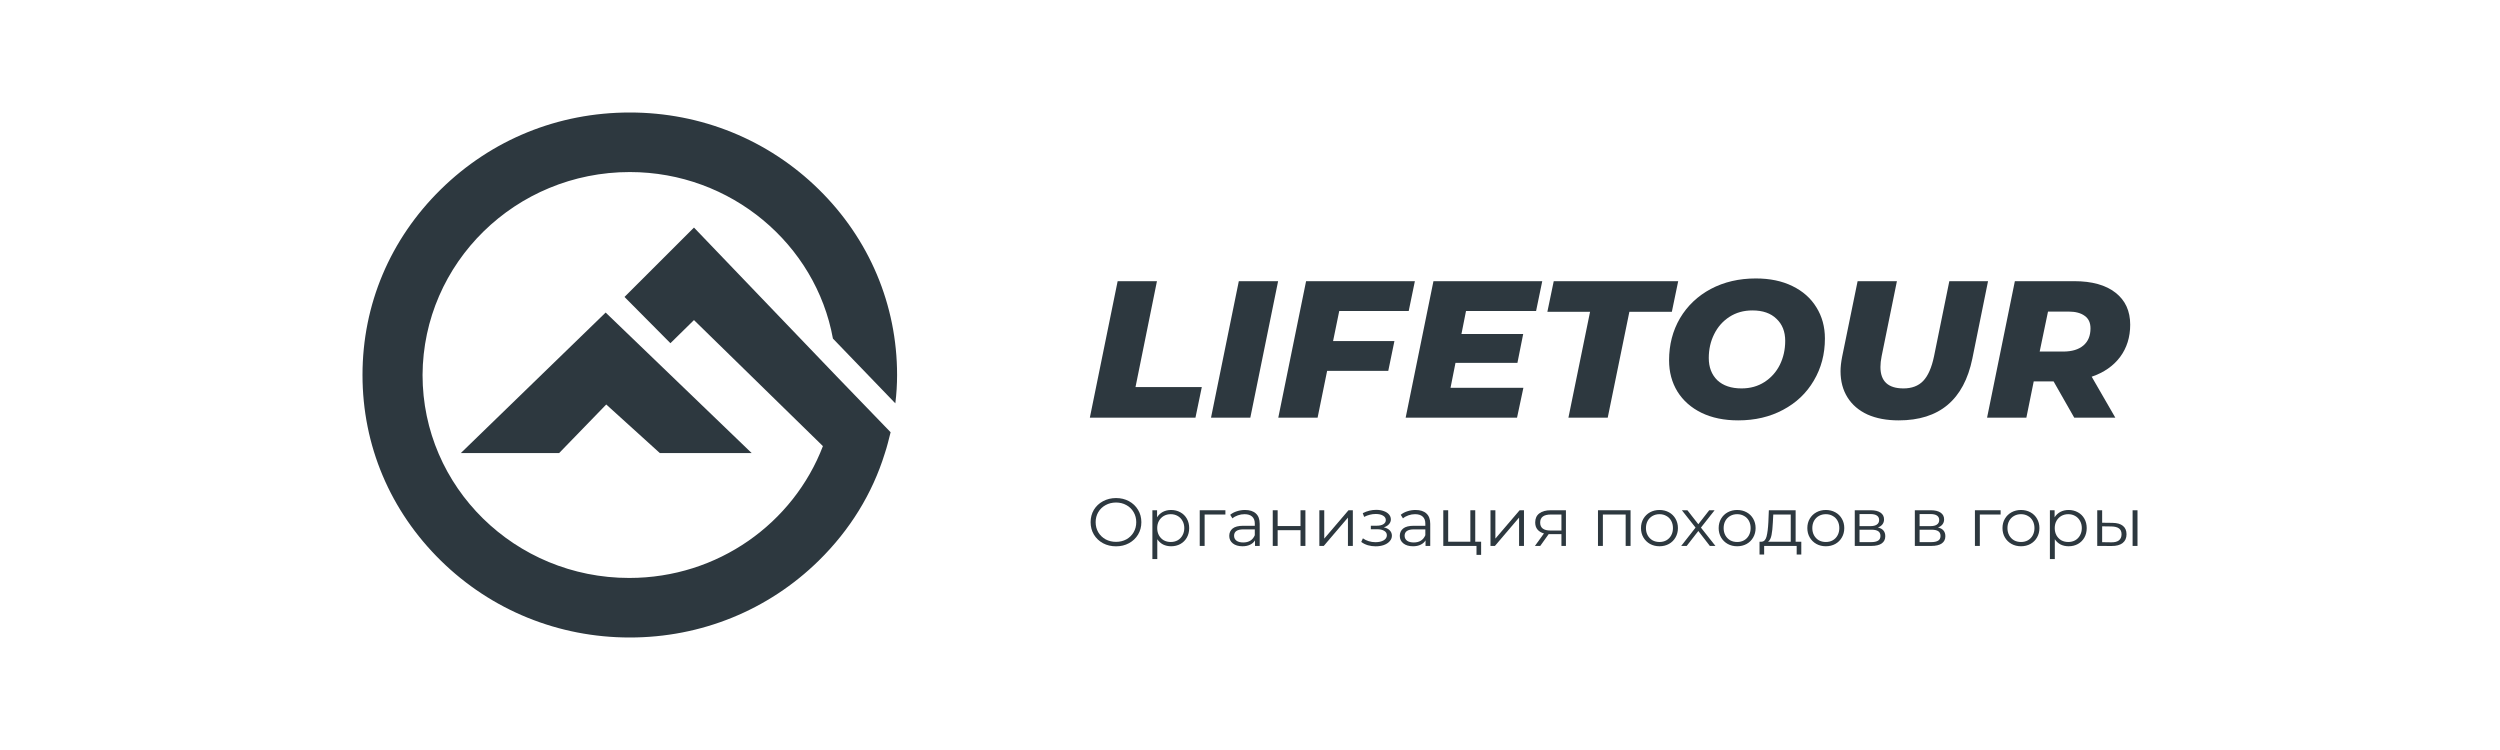
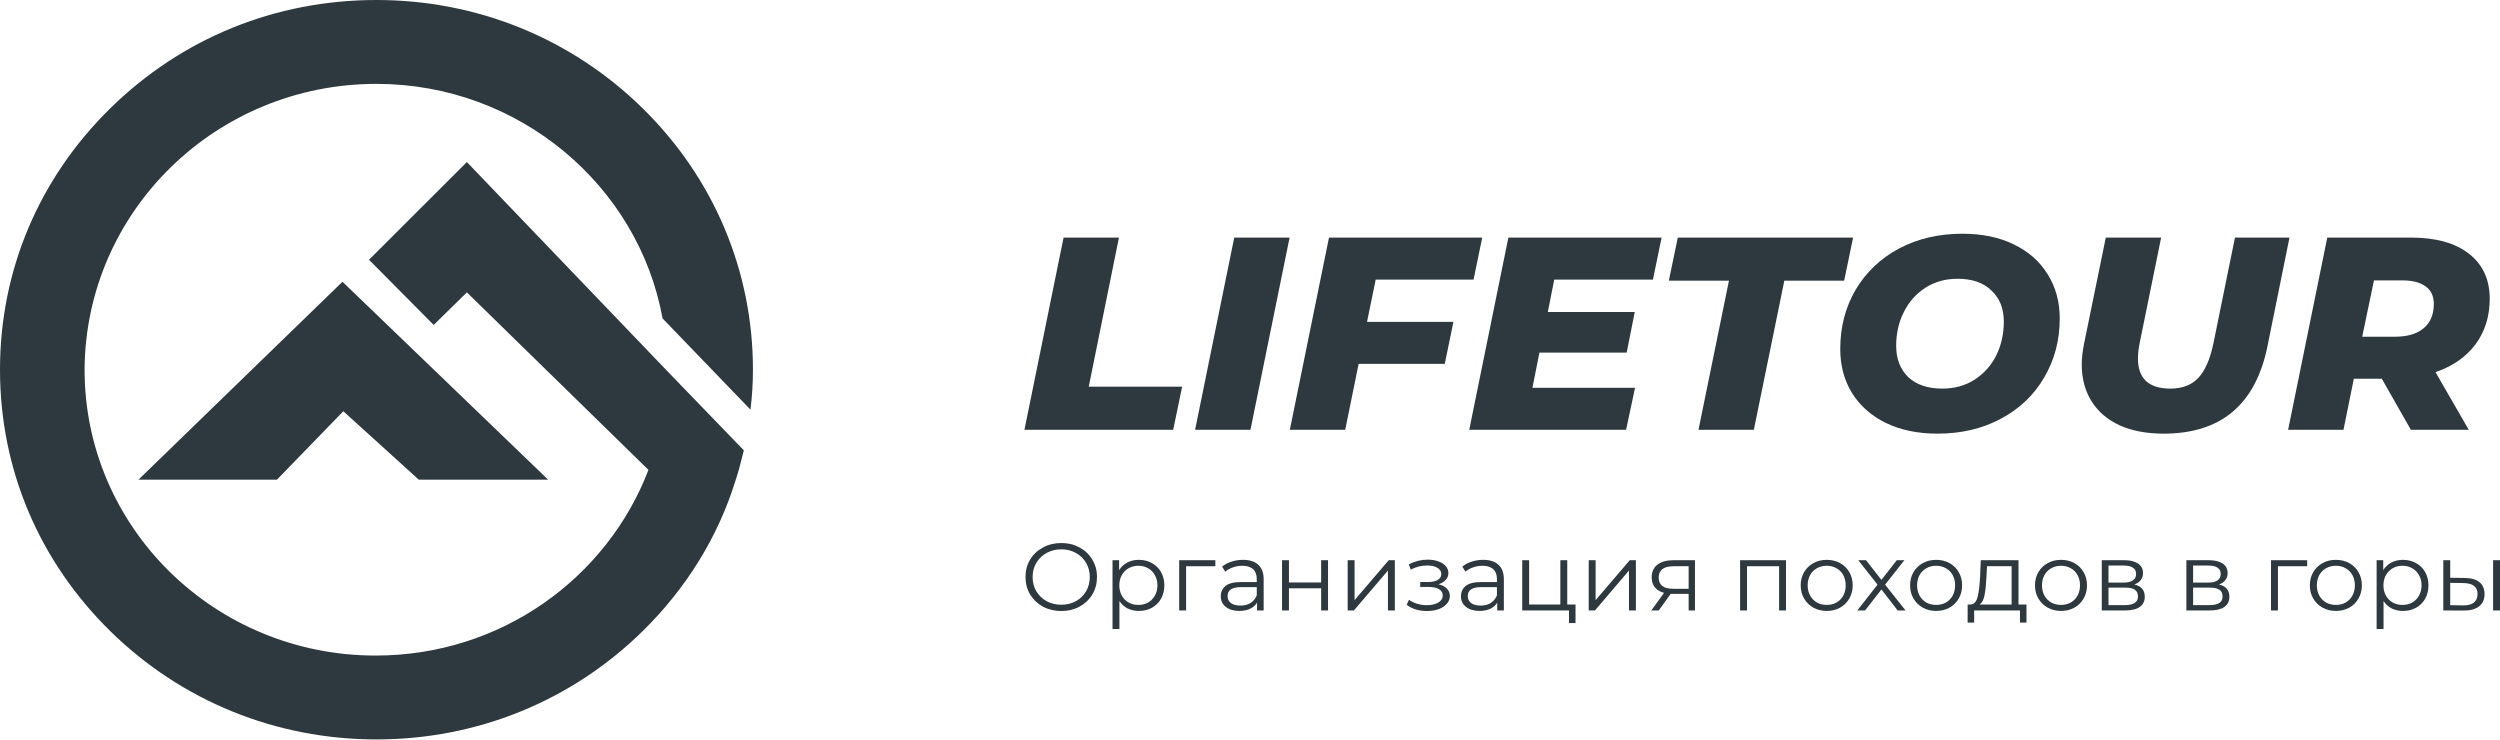
- <svg xmlns="http://www.w3.org/2000/svg" width="200" height="60" viewBox="0 0 200 60" fill="none">
-   <g id="logotype">
-     <g id="logotype_2">
-       <path d="M44.731 36.245L48.499 32.359L52.786 36.245H60.133L48.452 25.004L36.866 36.245H44.731Z" fill="#2D383F" />
-       <path d="M55.518 18.205L49.96 23.756L53.634 27.456L55.518 25.606L65.833 35.689C63.478 41.841 57.449 46.236 50.337 46.236C41.199 46.236 33.804 38.974 33.804 30C33.851 21.026 41.246 13.764 50.384 13.764C58.485 13.764 65.268 19.546 66.634 27.086L71.626 32.267C71.72 31.526 71.767 30.74 71.767 30C71.767 24.403 69.554 19.13 65.503 15.152C61.453 11.174 56.083 9 50.384 9C44.638 9 39.315 11.174 35.264 15.152C31.214 19.13 29 24.357 29 30C29 35.643 31.214 40.87 35.264 44.848C39.315 48.826 44.685 51 50.384 51C56.083 51 61.453 48.826 65.503 44.848C67.999 42.397 69.789 39.482 70.778 36.291C70.967 35.736 71.108 35.134 71.249 34.579L66.916 30.093L55.518 18.205Z" fill="#2D383F" />
-       <path d="M89.412 22.494H92.556L90.841 30.963H96.145L95.637 33.412H87.188L89.412 22.494Z" fill="#2D383F" />
-       <path d="M99.105 22.494H102.249L100.026 33.412H96.882L99.105 22.494Z" fill="#2D383F" />
-       <path d="M107.139 24.881L106.647 27.283H111.554L111.062 29.669H106.17L105.408 33.412H102.263L104.487 22.494H113.19L112.697 24.881H107.139Z" fill="#2D383F" />
-       <path d="M117.281 24.881L116.916 26.721H121.855L121.394 29.029H116.439L116.042 31.026H121.871L121.363 33.412H112.453L114.676 22.494H123.38L122.887 24.881H117.281Z" fill="#2D383F" />
-       <path d="M127.205 24.943H123.79L124.299 22.494H134.256L133.748 24.943H130.35L128.618 33.412H125.474L127.205 24.943Z" fill="#2D383F" />
-       <path d="M139.053 33.63C137.93 33.63 136.951 33.428 136.115 33.022C135.289 32.617 134.648 32.05 134.193 31.322C133.748 30.594 133.526 29.762 133.526 28.827C133.526 27.579 133.817 26.456 134.399 25.458C134.992 24.46 135.813 23.68 136.861 23.118C137.92 22.557 139.122 22.276 140.466 22.276C141.588 22.276 142.563 22.479 143.388 22.884C144.225 23.29 144.865 23.857 145.31 24.584C145.765 25.312 145.993 26.144 145.993 27.08C145.993 28.328 145.697 29.451 145.104 30.449C144.521 31.447 143.701 32.227 142.642 32.788C141.594 33.35 140.397 33.63 139.053 33.63ZM139.323 31.073C140.021 31.073 140.636 30.901 141.165 30.558C141.694 30.215 142.102 29.757 142.388 29.185C142.674 28.603 142.817 27.964 142.817 27.267C142.817 26.529 142.584 25.941 142.118 25.505C141.663 25.058 141.022 24.834 140.196 24.834C139.497 24.834 138.883 25.006 138.354 25.349C137.825 25.692 137.417 26.154 137.131 26.737C136.845 27.309 136.702 27.943 136.702 28.64C136.702 29.378 136.93 29.971 137.385 30.418C137.851 30.854 138.497 31.073 139.323 31.073Z" fill="#2D383F" />
-       <path d="M151.896 33.63C150.933 33.63 150.102 33.474 149.403 33.163C148.704 32.84 148.169 32.383 147.799 31.79C147.428 31.197 147.243 30.501 147.243 29.7C147.243 29.367 147.285 28.983 147.37 28.546L148.609 22.494H151.753L150.53 28.499C150.467 28.811 150.435 29.097 150.435 29.357C150.435 30.501 151.049 31.073 152.277 31.073C152.944 31.073 153.469 30.875 153.85 30.48C154.241 30.074 154.533 29.414 154.723 28.499L155.946 22.494H159.043L157.788 28.686C157.111 31.982 155.147 33.63 151.896 33.63Z" fill="#2D383F" />
-       <path d="M170.416 25.973C170.416 26.971 170.146 27.834 169.606 28.562C169.066 29.279 168.309 29.804 167.335 30.137L169.225 33.412H165.938L164.286 30.511H162.698L162.11 33.412H158.966L161.189 22.494H165.938C167.357 22.494 168.458 22.801 169.241 23.415C170.025 24.028 170.416 24.881 170.416 25.973ZM167.24 26.269C167.24 25.822 167.087 25.489 166.779 25.271C166.472 25.042 166.044 24.927 165.493 24.927H163.841L163.174 28.125H165.048C165.747 28.125 166.287 27.964 166.668 27.641C167.049 27.319 167.24 26.861 167.24 26.269Z" fill="#2D383F" />
-       <path d="M89.282 43.706C88.899 43.706 88.551 43.623 88.238 43.457C87.928 43.287 87.685 43.055 87.508 42.762C87.335 42.469 87.249 42.14 87.249 41.775C87.249 41.41 87.335 41.081 87.508 40.788C87.685 40.495 87.928 40.265 88.238 40.099C88.551 39.929 88.899 39.844 89.282 39.844C89.665 39.844 90.009 39.927 90.315 40.093C90.624 40.26 90.867 40.491 91.044 40.788C91.221 41.081 91.309 41.41 91.309 41.775C91.309 42.14 91.221 42.471 91.044 42.768C90.867 43.061 90.624 43.29 90.315 43.457C90.009 43.623 89.665 43.706 89.282 43.706ZM89.282 43.348C89.587 43.348 89.864 43.281 90.11 43.148C90.357 43.01 90.55 42.822 90.69 42.583C90.83 42.341 90.9 42.072 90.9 41.775C90.9 41.478 90.83 41.211 90.69 40.972C90.55 40.73 90.357 40.542 90.11 40.408C89.864 40.27 89.587 40.202 89.282 40.202C88.976 40.202 88.698 40.27 88.448 40.408C88.201 40.542 88.006 40.73 87.862 40.972C87.722 41.211 87.652 41.478 87.652 41.775C87.652 42.072 87.722 42.341 87.862 42.583C88.006 42.822 88.201 43.01 88.448 43.148C88.698 43.281 88.976 43.348 89.282 43.348Z" fill="#2D383F" />
-       <path d="M93.688 40.798C93.96 40.798 94.207 40.86 94.428 40.983C94.649 41.102 94.822 41.272 94.947 41.493C95.072 41.714 95.135 41.965 95.135 42.247C95.135 42.533 95.072 42.786 94.947 43.007C94.822 43.227 94.649 43.399 94.428 43.522C94.21 43.641 93.964 43.701 93.688 43.701C93.452 43.701 93.238 43.654 93.047 43.56C92.859 43.462 92.704 43.321 92.583 43.137V44.726H92.191V40.82H92.566V41.384C92.684 41.196 92.839 41.052 93.03 40.95C93.225 40.849 93.445 40.798 93.688 40.798ZM93.66 43.359C93.862 43.359 94.047 43.314 94.212 43.224C94.378 43.129 94.507 42.997 94.599 42.827C94.695 42.657 94.743 42.464 94.743 42.247C94.743 42.03 94.695 41.838 94.599 41.672C94.507 41.502 94.378 41.37 94.212 41.276C94.047 41.182 93.862 41.135 93.66 41.135C93.454 41.135 93.268 41.182 93.102 41.276C92.94 41.37 92.811 41.502 92.715 41.672C92.623 41.838 92.577 42.03 92.577 42.247C92.577 42.464 92.623 42.657 92.715 42.827C92.811 42.997 92.94 43.129 93.102 43.224C93.268 43.314 93.454 43.359 93.66 43.359Z" fill="#2D383F" />
-       <path d="M98.032 41.162H96.37V43.674H95.978V40.82H98.032V41.162Z" fill="#2D383F" />
-       <path d="M99.599 40.798C99.978 40.798 100.269 40.892 100.472 41.081C100.675 41.265 100.776 41.54 100.776 41.905V43.674H100.4V43.229C100.312 43.377 100.181 43.493 100.008 43.576C99.839 43.659 99.636 43.701 99.4 43.701C99.076 43.701 98.819 43.625 98.627 43.473C98.436 43.321 98.34 43.12 98.34 42.871C98.34 42.629 98.428 42.433 98.605 42.285C98.785 42.137 99.071 42.062 99.461 42.062H100.384V41.889C100.384 41.643 100.314 41.457 100.174 41.33C100.034 41.2 99.829 41.135 99.561 41.135C99.376 41.135 99.2 41.166 99.03 41.227C98.861 41.285 98.715 41.366 98.594 41.471L98.417 41.184C98.564 41.061 98.741 40.967 98.947 40.902C99.154 40.833 99.371 40.798 99.599 40.798ZM99.461 43.397C99.682 43.397 99.872 43.348 100.03 43.251C100.188 43.149 100.306 43.005 100.384 42.817V42.35H99.472C98.975 42.35 98.726 42.52 98.726 42.86C98.726 43.026 98.791 43.158 98.92 43.256C99.049 43.35 99.229 43.397 99.461 43.397Z" fill="#2D383F" />
-       <path d="M101.82 40.82H102.212V42.084H104.041V40.82H104.433V43.674H104.041V42.415H102.212V43.674H101.82V40.82Z" fill="#2D383F" />
-       <path d="M105.548 40.82H105.94V43.088L107.879 40.82H108.227V43.674H107.835V41.406L105.901 43.674H105.548V40.82Z" fill="#2D383F" />
-       <path d="M110.706 42.187C110.912 42.234 111.07 42.316 111.181 42.431C111.295 42.547 111.352 42.688 111.352 42.855C111.352 43.021 111.293 43.169 111.175 43.299C111.061 43.43 110.904 43.531 110.706 43.603C110.507 43.672 110.288 43.706 110.048 43.706C109.838 43.706 109.632 43.677 109.43 43.62C109.227 43.558 109.05 43.469 108.899 43.354L109.032 43.066C109.164 43.164 109.319 43.24 109.496 43.294C109.673 43.348 109.851 43.375 110.032 43.375C110.3 43.375 110.52 43.327 110.689 43.229C110.862 43.128 110.949 42.992 110.949 42.822C110.949 42.67 110.879 42.553 110.739 42.469C110.599 42.383 110.407 42.339 110.164 42.339H109.667V42.057H110.142C110.359 42.057 110.534 42.017 110.667 41.938C110.799 41.855 110.866 41.744 110.866 41.607C110.866 41.455 110.79 41.336 110.639 41.249C110.492 41.162 110.299 41.119 110.059 41.119C109.746 41.119 109.437 41.196 109.131 41.352L109.021 41.053C109.367 40.876 109.726 40.788 110.098 40.788C110.319 40.788 110.518 40.82 110.695 40.885C110.875 40.947 111.015 41.035 111.114 41.151C111.217 41.267 111.269 41.401 111.269 41.553C111.269 41.697 111.217 41.826 111.114 41.938C111.015 42.05 110.879 42.133 110.706 42.187Z" fill="#2D383F" />
-       <path d="M113.242 40.798C113.621 40.798 113.912 40.892 114.115 41.081C114.317 41.265 114.419 41.54 114.419 41.905V43.674H114.043V43.229C113.955 43.377 113.824 43.493 113.651 43.576C113.481 43.659 113.279 43.701 113.043 43.701C112.719 43.701 112.461 43.625 112.27 43.473C112.078 43.321 111.983 43.12 111.983 42.871C111.983 42.629 112.071 42.433 112.248 42.285C112.428 42.137 112.714 42.062 113.104 42.062H114.027V41.889C114.027 41.643 113.957 41.457 113.817 41.33C113.677 41.2 113.472 41.135 113.203 41.135C113.019 41.135 112.843 41.166 112.673 41.227C112.504 41.285 112.358 41.366 112.237 41.471L112.06 41.184C112.207 41.061 112.384 40.967 112.59 40.902C112.796 40.833 113.014 40.798 113.242 40.798ZM113.104 43.397C113.325 43.397 113.515 43.348 113.673 43.251C113.831 43.149 113.949 43.005 114.027 42.817V42.35H113.115C112.618 42.35 112.369 42.52 112.369 42.86C112.369 43.026 112.434 43.158 112.563 43.256C112.692 43.35 112.872 43.397 113.104 43.397Z" fill="#2D383F" />
-       <path d="M118.49 43.337V44.39H118.12V43.674H115.463V40.82H115.855V43.337H117.628V40.82H118.02V43.337H118.49Z" fill="#2D383F" />
-       <path d="M119.239 40.82H119.631V43.088L121.57 40.82H121.918V43.674H121.526V41.406L119.593 43.674H119.239V40.82Z" fill="#2D383F" />
-       <path d="M125.274 40.82V43.674H124.915V42.73H123.893L123.219 43.674H122.794L123.517 42.675C123.293 42.614 123.12 42.509 122.998 42.361C122.876 42.213 122.816 42.025 122.816 41.797C122.816 41.478 122.926 41.236 123.147 41.07C123.368 40.903 123.67 40.82 124.053 40.82H125.274ZM123.213 41.808C123.213 42.231 123.488 42.442 124.037 42.442H124.915V41.162H124.064C123.497 41.162 123.213 41.377 123.213 41.808Z" fill="#2D383F" />
-       <path d="M130.445 40.82V43.674H130.053V41.162H128.23V43.674H127.838V40.82H130.445Z" fill="#2D383F" />
-       <path d="M132.759 43.701C132.479 43.701 132.227 43.639 132.002 43.516C131.778 43.39 131.601 43.216 131.472 42.996C131.343 42.775 131.279 42.525 131.279 42.247C131.279 41.968 131.343 41.719 131.472 41.498C131.601 41.278 131.778 41.106 132.002 40.983C132.227 40.86 132.479 40.798 132.759 40.798C133.039 40.798 133.291 40.86 133.516 40.983C133.74 41.106 133.915 41.278 134.041 41.498C134.169 41.719 134.234 41.968 134.234 42.247C134.234 42.525 134.169 42.775 134.041 42.996C133.915 43.216 133.74 43.39 133.516 43.516C133.291 43.639 133.039 43.701 132.759 43.701ZM132.759 43.359C132.965 43.359 133.149 43.314 133.311 43.224C133.477 43.129 133.606 42.997 133.698 42.827C133.79 42.657 133.836 42.464 133.836 42.247C133.836 42.03 133.79 41.837 133.698 41.666C133.606 41.496 133.477 41.366 133.311 41.276C133.149 41.182 132.965 41.135 132.759 41.135C132.553 41.135 132.367 41.182 132.201 41.276C132.039 41.366 131.91 41.496 131.814 41.666C131.722 41.837 131.676 42.03 131.676 42.247C131.676 42.464 131.722 42.657 131.814 42.827C131.91 42.997 132.039 43.129 132.201 43.224C132.367 43.314 132.553 43.359 132.759 43.359Z" fill="#2D383F" />
-       <path d="M136.787 43.674L135.865 42.48L134.936 43.674H134.495L135.644 42.209L134.55 40.82H134.992L135.865 41.938L136.737 40.82H137.168L136.074 42.209L137.234 43.674H136.787Z" fill="#2D383F" />
-       <path d="M138.974 43.701C138.694 43.701 138.441 43.639 138.217 43.516C137.992 43.39 137.815 43.216 137.686 42.996C137.558 42.775 137.493 42.525 137.493 42.247C137.493 41.968 137.558 41.719 137.686 41.498C137.815 41.278 137.992 41.106 138.217 40.983C138.441 40.86 138.694 40.798 138.974 40.798C139.253 40.798 139.506 40.86 139.73 40.983C139.955 41.106 140.13 41.278 140.255 41.498C140.384 41.719 140.448 41.968 140.448 42.247C140.448 42.525 140.384 42.775 140.255 42.996C140.13 43.216 139.955 43.39 139.73 43.516C139.506 43.639 139.253 43.701 138.974 43.701ZM138.974 43.359C139.18 43.359 139.364 43.314 139.526 43.224C139.692 43.129 139.821 42.997 139.913 42.827C140.005 42.657 140.051 42.464 140.051 42.247C140.051 42.03 140.005 41.837 139.913 41.666C139.821 41.496 139.692 41.366 139.526 41.276C139.364 41.182 139.18 41.135 138.974 41.135C138.767 41.135 138.581 41.182 138.416 41.276C138.254 41.366 138.125 41.496 138.029 41.666C137.937 41.837 137.891 42.03 137.891 42.247C137.891 42.464 137.937 42.657 138.029 42.827C138.125 42.997 138.254 43.129 138.416 43.224C138.581 43.314 138.767 43.359 138.974 43.359Z" fill="#2D383F" />
-       <path d="M144.104 43.337V44.363H143.734V43.674H141.132V44.363H140.762V43.337H140.928C141.123 43.327 141.256 43.185 141.326 42.914C141.396 42.643 141.444 42.263 141.469 41.775L141.508 40.82H143.651V43.337H144.104ZM141.828 41.797C141.81 42.202 141.775 42.536 141.723 42.8C141.672 43.061 141.58 43.24 141.447 43.337H143.259V41.162H141.862L141.828 41.797Z" fill="#2D383F" />
-       <path d="M146.067 43.701C145.788 43.701 145.535 43.639 145.311 43.516C145.086 43.39 144.909 43.216 144.78 42.996C144.651 42.775 144.587 42.525 144.587 42.247C144.587 41.968 144.651 41.719 144.78 41.498C144.909 41.278 145.086 41.106 145.311 40.983C145.535 40.86 145.788 40.798 146.067 40.798C146.347 40.798 146.6 40.86 146.824 40.983C147.049 41.106 147.224 41.278 147.349 41.498C147.478 41.719 147.542 41.968 147.542 42.247C147.542 42.525 147.478 42.775 147.349 42.996C147.224 43.216 147.049 43.39 146.824 43.516C146.6 43.639 146.347 43.701 146.067 43.701ZM146.067 43.359C146.274 43.359 146.458 43.314 146.62 43.224C146.786 43.129 146.914 42.997 147.006 42.827C147.099 42.657 147.145 42.464 147.145 42.247C147.145 42.03 147.099 41.837 147.006 41.666C146.914 41.496 146.786 41.366 146.62 41.276C146.458 41.182 146.274 41.135 146.067 41.135C145.861 41.135 145.675 41.182 145.509 41.276C145.347 41.366 145.219 41.496 145.123 41.666C145.031 41.837 144.985 42.03 144.985 42.247C144.985 42.464 145.031 42.657 145.123 42.827C145.219 42.997 145.347 43.129 145.509 43.224C145.675 43.314 145.861 43.359 146.067 43.359Z" fill="#2D383F" />
-       <path d="M150.231 42.198C150.625 42.289 150.822 42.522 150.822 42.898C150.822 43.148 150.728 43.339 150.54 43.473C150.353 43.607 150.073 43.674 149.701 43.674H148.381V40.82H149.662C149.994 40.82 150.253 40.883 150.441 41.01C150.629 41.137 150.723 41.318 150.723 41.553C150.723 41.708 150.679 41.842 150.59 41.954C150.505 42.062 150.386 42.144 150.231 42.198ZM148.762 42.09H149.635C149.859 42.09 150.03 42.048 150.148 41.965C150.27 41.882 150.331 41.761 150.331 41.601C150.331 41.442 150.27 41.323 150.148 41.243C150.03 41.164 149.859 41.124 149.635 41.124H148.762V42.09ZM149.684 43.37C149.935 43.37 150.122 43.33 150.248 43.251C150.373 43.171 150.436 43.046 150.436 42.876C150.436 42.706 150.378 42.581 150.264 42.502C150.15 42.419 149.97 42.377 149.723 42.377H148.762V43.37H149.684Z" fill="#2D383F" />
-       <path d="M155.038 42.198C155.432 42.289 155.629 42.522 155.629 42.898C155.629 43.148 155.535 43.339 155.347 43.473C155.159 43.607 154.879 43.674 154.507 43.674H153.187V40.82H154.469C154.8 40.82 155.06 40.883 155.248 41.01C155.435 41.137 155.529 41.318 155.529 41.553C155.529 41.708 155.485 41.842 155.397 41.954C155.312 42.062 155.192 42.144 155.038 42.198ZM153.568 42.09H154.441C154.666 42.09 154.837 42.048 154.955 41.965C155.076 41.882 155.137 41.761 155.137 41.601C155.137 41.442 155.076 41.323 154.955 41.243C154.837 41.164 154.666 41.124 154.441 41.124H153.568V42.09ZM154.491 43.37C154.741 43.37 154.929 43.33 155.054 43.251C155.179 43.171 155.242 43.046 155.242 42.876C155.242 42.706 155.185 42.581 155.071 42.502C154.957 42.419 154.776 42.377 154.529 42.377H153.568V43.37H154.491Z" fill="#2D383F" />
-       <path d="M160.049 41.162H158.386V43.674H157.994V40.82H160.049V41.162Z" fill="#2D383F" />
-       <path d="M161.679 43.701C161.399 43.701 161.147 43.639 160.923 43.516C160.698 43.39 160.521 43.216 160.392 42.996C160.263 42.775 160.199 42.525 160.199 42.247C160.199 41.968 160.263 41.719 160.392 41.498C160.521 41.278 160.698 41.106 160.923 40.983C161.147 40.86 161.399 40.798 161.679 40.798C161.959 40.798 162.211 40.86 162.436 40.983C162.661 41.106 162.836 41.278 162.961 41.498C163.09 41.719 163.154 41.968 163.154 42.247C163.154 42.525 163.09 42.775 162.961 42.996C162.836 43.216 162.661 43.39 162.436 43.516C162.211 43.639 161.959 43.701 161.679 43.701ZM161.679 43.359C161.886 43.359 162.07 43.314 162.232 43.224C162.397 43.129 162.526 42.997 162.618 42.827C162.71 42.657 162.757 42.464 162.757 42.247C162.757 42.03 162.71 41.837 162.618 41.666C162.526 41.496 162.397 41.366 162.232 41.276C162.07 41.182 161.886 41.135 161.679 41.135C161.473 41.135 161.287 41.182 161.121 41.276C160.959 41.366 160.83 41.496 160.735 41.666C160.643 41.837 160.597 42.03 160.597 42.247C160.597 42.464 160.643 42.657 160.735 42.827C160.83 42.997 160.959 43.129 161.121 43.224C161.287 43.314 161.473 43.359 161.679 43.359Z" fill="#2D383F" />
-       <path d="M165.49 40.798C165.762 40.798 166.009 40.86 166.23 40.983C166.451 41.102 166.624 41.272 166.749 41.493C166.874 41.714 166.937 41.965 166.937 42.247C166.937 42.533 166.874 42.786 166.749 43.007C166.624 43.227 166.451 43.399 166.23 43.522C166.012 43.641 165.766 43.701 165.49 43.701C165.254 43.701 165.04 43.654 164.849 43.56C164.661 43.462 164.506 43.321 164.385 43.137V44.726H163.992V40.82H164.368V41.384C164.486 41.196 164.641 41.052 164.832 40.95C165.027 40.849 165.246 40.798 165.49 40.798ZM165.462 43.359C165.664 43.359 165.849 43.314 166.014 43.224C166.18 43.129 166.309 42.997 166.401 42.827C166.497 42.657 166.545 42.464 166.545 42.247C166.545 42.03 166.497 41.838 166.401 41.672C166.309 41.502 166.18 41.37 166.014 41.276C165.849 41.182 165.664 41.135 165.462 41.135C165.256 41.135 165.07 41.182 164.904 41.276C164.742 41.37 164.613 41.502 164.517 41.672C164.425 41.838 164.379 42.03 164.379 42.247C164.379 42.464 164.425 42.657 164.517 42.827C164.613 42.997 164.742 43.129 164.904 43.224C165.07 43.314 165.256 43.359 165.462 43.359Z" fill="#2D383F" />
-       <path d="M169 41.829C169.365 41.833 169.643 41.912 169.834 42.068C170.026 42.224 170.122 42.448 170.122 42.741C170.122 43.044 170.019 43.278 169.812 43.44C169.606 43.603 169.311 43.683 168.928 43.679L167.779 43.674V40.82H168.172V41.818L169 41.829ZM170.608 40.82H171V43.674H170.608V40.82ZM168.906 43.386C169.175 43.39 169.378 43.337 169.514 43.229C169.654 43.117 169.724 42.954 169.724 42.741C169.724 42.531 169.656 42.375 169.52 42.274C169.383 42.173 169.179 42.12 168.906 42.117L168.172 42.106V43.375L168.906 43.386Z" fill="#2D383F" />
-     </g>
-   </g>
+ <svg xmlns="http://www.w3.org/2000/svg" width="142" height="42" viewBox="0 0 142 42" fill="none">
+   <path d="M15.731 27.244L19.5 23.359L23.786 27.244H31.133L19.452 16.004L7.866 27.244H15.731Z" fill="#2D383F" />
+   <path d="M26.518 9.205L20.96 14.755L24.634 18.456L26.518 16.606L36.833 26.689C34.478 32.841 28.449 37.236 21.337 37.236C12.199 37.236 4.804 29.974 4.804 21C4.851 12.026 12.246 4.764 21.384 4.764C29.485 4.764 36.268 10.546 37.634 18.086L42.626 23.267C42.72 22.526 42.767 21.74 42.767 21C42.767 15.403 40.554 10.13 36.503 6.152C32.453 2.174 27.083 0 21.384 0C15.637 0 10.315 2.174 6.264 6.152C2.214 10.13 0 15.357 0 21C0 26.643 2.214 31.87 6.264 35.848C10.315 39.826 15.685 42 21.384 42C27.083 42 32.453 39.826 36.503 35.848C38.999 33.397 40.789 30.482 41.778 27.291C41.967 26.736 42.108 26.134 42.249 25.579L37.916 21.093L26.518 9.205Z" fill="#2D383F" />
+   <path d="M60.411 13.495H63.556L61.841 21.963H67.145L66.637 24.412H58.188L60.411 13.495Z" fill="#2D383F" />
+   <path d="M70.105 13.495H73.249L71.026 24.412H67.882L70.105 13.495Z" fill="#2D383F" />
+   <path d="M78.139 15.881L77.647 18.283H82.554L82.062 20.669H77.17L76.408 24.412H73.263L75.487 13.495H84.19L83.698 15.881H78.139Z" fill="#2D383F" />
+   <path d="M88.281 15.881L87.916 17.721H92.855L92.394 20.029H87.439L87.042 22.026H92.871L92.362 24.412H83.453L85.676 13.495H94.379L93.887 15.881H88.281Z" fill="#2D383F" />
+   <path d="M98.205 15.943H94.79L95.299 13.495H105.256L104.748 15.943H101.35L99.618 24.412H96.474L98.205 15.943Z" fill="#2D383F" />
+   <path d="M110.053 24.631C108.93 24.631 107.951 24.428 107.115 24.022C106.289 23.617 105.648 23.05 105.193 22.322C104.748 21.594 104.526 20.762 104.526 19.827C104.526 18.579 104.817 17.456 105.399 16.458C105.992 15.46 106.813 14.68 107.861 14.118C108.92 13.557 110.122 13.276 111.466 13.276C112.588 13.276 113.563 13.479 114.388 13.884C115.225 14.29 115.865 14.857 116.31 15.584C116.765 16.312 116.993 17.144 116.993 18.08C116.993 19.328 116.697 20.451 116.104 21.449C115.521 22.447 114.701 23.227 113.642 23.788C112.594 24.35 111.397 24.631 110.053 24.631ZM110.323 22.073C111.021 22.073 111.636 21.901 112.165 21.558C112.694 21.215 113.102 20.757 113.388 20.185C113.674 19.603 113.817 18.964 113.817 18.267C113.817 17.529 113.584 16.941 113.118 16.505C112.663 16.058 112.022 15.834 111.196 15.834C110.497 15.834 109.883 16.006 109.354 16.349C108.825 16.692 108.417 17.154 108.131 17.737C107.845 18.309 107.702 18.943 107.702 19.64C107.702 20.378 107.93 20.971 108.385 21.418C108.851 21.854 109.497 22.073 110.323 22.073Z" fill="#2D383F" />
+   <path d="M122.896 24.631C121.933 24.631 121.102 24.474 120.403 24.163C119.704 23.84 119.169 23.383 118.799 22.79C118.428 22.197 118.243 21.501 118.243 20.7C118.243 20.367 118.285 19.983 118.37 19.546L119.609 13.495H122.753L121.53 19.499C121.467 19.811 121.435 20.097 121.435 20.357C121.435 21.501 122.049 22.073 123.277 22.073C123.944 22.073 124.469 21.875 124.85 21.48C125.241 21.074 125.533 20.414 125.723 19.499L126.946 13.495H130.043L128.788 19.686C128.111 22.982 126.147 24.631 122.896 24.631Z" fill="#2D383F" />
+   <path d="M141.416 16.973C141.416 17.971 141.146 18.834 140.606 19.562C140.066 20.279 139.309 20.804 138.335 21.137L140.225 24.412H136.938L135.286 21.511H133.698L133.11 24.412H129.966L132.189 13.495H136.938C138.357 13.495 139.458 13.801 140.241 14.415C141.025 15.028 141.416 15.881 141.416 16.973ZM138.24 17.269C138.24 16.822 138.087 16.489 137.779 16.271C137.472 16.042 137.044 15.928 136.493 15.928H134.841L134.174 19.125H136.048C136.747 19.125 137.287 18.964 137.668 18.641C138.049 18.319 138.24 17.861 138.24 17.269Z" fill="#2D383F" />
+   <path d="M60.282 34.706C59.899 34.706 59.551 34.623 59.238 34.457C58.928 34.287 58.685 34.055 58.508 33.762C58.335 33.469 58.249 33.14 58.249 32.775C58.249 32.41 58.335 32.081 58.508 31.788C58.685 31.495 58.928 31.265 59.238 31.099C59.551 30.929 59.899 30.844 60.282 30.844C60.665 30.844 61.009 30.927 61.315 31.093C61.624 31.26 61.867 31.491 62.044 31.788C62.221 32.081 62.309 32.41 62.309 32.775C62.309 33.14 62.221 33.471 62.044 33.768C61.867 34.061 61.624 34.29 61.315 34.457C61.009 34.623 60.665 34.706 60.282 34.706ZM60.282 34.348C60.587 34.348 60.864 34.281 61.11 34.148C61.357 34.01 61.55 33.822 61.69 33.583C61.83 33.341 61.9 33.072 61.9 32.775C61.9 32.478 61.83 32.211 61.69 31.972C61.55 31.73 61.357 31.542 61.11 31.408C60.864 31.27 60.587 31.202 60.282 31.202C59.976 31.202 59.698 31.27 59.447 31.408C59.201 31.542 59.006 31.73 58.862 31.972C58.722 32.211 58.652 32.478 58.652 32.775C58.652 33.072 58.722 33.341 58.862 33.583C59.006 33.822 59.201 34.01 59.447 34.148C59.698 34.281 59.976 34.348 60.282 34.348Z" fill="#2D383F" />
+   <path d="M64.688 31.799C64.96 31.799 65.207 31.86 65.428 31.983C65.649 32.102 65.822 32.272 65.947 32.493C66.072 32.714 66.135 32.965 66.135 33.247C66.135 33.533 66.072 33.786 65.947 34.007C65.822 34.227 65.649 34.399 65.428 34.522C65.21 34.641 64.964 34.701 64.688 34.701C64.452 34.701 64.238 34.654 64.047 34.56C63.859 34.462 63.704 34.321 63.583 34.137V35.726H63.191V31.82H63.566V32.384C63.684 32.196 63.839 32.052 64.03 31.95C64.225 31.849 64.445 31.799 64.688 31.799ZM64.66 34.359C64.862 34.359 65.047 34.314 65.212 34.224C65.378 34.129 65.507 33.997 65.599 33.827C65.695 33.657 65.743 33.464 65.743 33.247C65.743 33.03 65.695 32.838 65.599 32.672C65.507 32.502 65.378 32.37 65.212 32.276C65.047 32.182 64.862 32.135 64.66 32.135C64.454 32.135 64.268 32.182 64.102 32.276C63.94 32.37 63.811 32.502 63.715 32.672C63.623 32.838 63.577 33.03 63.577 33.247C63.577 33.464 63.623 33.657 63.715 33.827C63.811 33.997 63.94 34.129 64.102 34.224C64.268 34.314 64.454 34.359 64.66 34.359Z" fill="#2D383F" />
+   <path d="M69.032 32.162H67.37V34.674H66.978V31.82H69.032V32.162Z" fill="#2D383F" />
+   <path d="M70.599 31.799C70.978 31.799 71.269 31.892 71.472 32.081C71.674 32.265 71.776 32.54 71.776 32.905V34.674H71.4V34.229C71.312 34.377 71.181 34.493 71.008 34.576C70.839 34.659 70.636 34.701 70.4 34.701C70.076 34.701 69.819 34.625 69.627 34.473C69.436 34.321 69.34 34.12 69.34 33.871C69.34 33.629 69.428 33.433 69.605 33.285C69.785 33.137 70.071 33.062 70.461 33.062H71.384V32.889C71.384 32.643 71.314 32.457 71.174 32.33C71.034 32.2 70.829 32.135 70.561 32.135C70.376 32.135 70.2 32.166 70.03 32.227C69.861 32.285 69.715 32.366 69.594 32.471L69.417 32.184C69.564 32.061 69.741 31.967 69.947 31.902C70.154 31.833 70.371 31.799 70.599 31.799ZM70.461 34.397C70.682 34.397 70.872 34.348 71.03 34.251C71.188 34.149 71.306 34.005 71.384 33.817V33.35H70.472C69.975 33.35 69.726 33.52 69.726 33.86C69.726 34.026 69.791 34.158 69.92 34.256C70.049 34.35 70.229 34.397 70.461 34.397Z" fill="#2D383F" />
+   <path d="M72.82 31.82H73.212V33.084H75.041V31.82H75.433V34.674H75.041V33.415H73.212V34.674H72.82V31.82Z" fill="#2D383F" />
+   <path d="M76.548 31.82H76.94V34.088L78.879 31.82H79.227V34.674H78.835V32.406L76.901 34.674H76.548V31.82Z" fill="#2D383F" />
+   <path d="M81.706 33.187C81.912 33.234 82.07 33.316 82.181 33.431C82.295 33.547 82.352 33.688 82.352 33.855C82.352 34.021 82.293 34.169 82.175 34.299C82.061 34.43 81.904 34.531 81.706 34.603C81.507 34.672 81.288 34.706 81.048 34.706C80.838 34.706 80.632 34.677 80.43 34.62C80.227 34.558 80.05 34.469 79.899 34.354L80.032 34.066C80.164 34.164 80.319 34.24 80.496 34.294C80.673 34.348 80.851 34.375 81.032 34.375C81.3 34.375 81.52 34.327 81.689 34.229C81.862 34.128 81.949 33.992 81.949 33.822C81.949 33.67 81.879 33.553 81.739 33.469C81.599 33.383 81.407 33.339 81.164 33.339H80.667V33.057H81.142C81.359 33.057 81.534 33.017 81.667 32.938C81.799 32.855 81.866 32.744 81.866 32.607C81.866 32.455 81.79 32.336 81.639 32.249C81.492 32.162 81.299 32.119 81.059 32.119C80.746 32.119 80.437 32.196 80.131 32.352L80.021 32.053C80.367 31.876 80.726 31.788 81.098 31.788C81.319 31.788 81.518 31.82 81.695 31.885C81.875 31.947 82.015 32.035 82.114 32.151C82.218 32.267 82.269 32.401 82.269 32.553C82.269 32.697 82.218 32.826 82.114 32.938C82.015 33.05 81.879 33.133 81.706 33.187Z" fill="#2D383F" />
+   <path d="M84.242 31.799C84.621 31.799 84.912 31.892 85.115 32.081C85.317 32.265 85.419 32.54 85.419 32.905V34.674H85.043V34.229C84.955 34.377 84.824 34.493 84.651 34.576C84.481 34.659 84.279 34.701 84.043 34.701C83.719 34.701 83.461 34.625 83.27 34.473C83.078 34.321 82.983 34.12 82.983 33.871C82.983 33.629 83.071 33.433 83.248 33.285C83.428 33.137 83.714 33.062 84.104 33.062H85.026V32.889C85.026 32.643 84.957 32.457 84.817 32.33C84.677 32.2 84.472 32.135 84.203 32.135C84.019 32.135 83.843 32.166 83.673 32.227C83.504 32.285 83.358 32.366 83.237 32.471L83.06 32.184C83.207 32.061 83.384 31.967 83.59 31.902C83.796 31.833 84.014 31.799 84.242 31.799ZM84.104 34.397C84.325 34.397 84.515 34.348 84.673 34.251C84.831 34.149 84.949 34.005 85.026 33.817V33.35H84.115C83.618 33.35 83.369 33.52 83.369 33.86C83.369 34.026 83.434 34.158 83.563 34.256C83.692 34.35 83.872 34.397 84.104 34.397Z" fill="#2D383F" />
+   <path d="M89.49 34.337V35.39H89.12V34.674H86.463V31.82H86.855V34.337H88.628V31.82H89.02V34.337H89.49Z" fill="#2D383F" />
+   <path d="M90.239 31.82H90.631V34.088L92.57 31.82H92.918V34.674H92.526V32.406L90.593 34.674H90.239V31.82Z" fill="#2D383F" />
+   <path d="M96.274 31.82V34.674H95.915V33.73H94.893L94.219 34.674H93.794L94.517 33.675C94.293 33.614 94.12 33.509 93.998 33.361C93.876 33.213 93.816 33.025 93.816 32.797C93.816 32.478 93.926 32.236 94.147 32.07C94.368 31.903 94.67 31.82 95.053 31.82H96.274ZM94.213 32.808C94.213 33.231 94.488 33.442 95.037 33.442H95.915V32.162H95.064C94.497 32.162 94.213 32.377 94.213 32.808Z" fill="#2D383F" />
+   <path d="M101.445 31.82V34.674H101.053V32.162H99.23V34.674H98.838V31.82H101.445Z" fill="#2D383F" />
+   <path d="M103.759 34.701C103.479 34.701 103.227 34.639 103.002 34.516C102.778 34.39 102.601 34.216 102.472 33.996C102.343 33.775 102.279 33.525 102.279 33.247C102.279 32.968 102.343 32.719 102.472 32.498C102.601 32.278 102.778 32.106 103.002 31.983C103.227 31.86 103.479 31.799 103.759 31.799C104.039 31.799 104.291 31.86 104.516 31.983C104.74 32.106 104.915 32.278 105.041 32.498C105.169 32.719 105.234 32.968 105.234 33.247C105.234 33.525 105.169 33.775 105.041 33.996C104.915 34.216 104.74 34.39 104.516 34.516C104.291 34.639 104.039 34.701 103.759 34.701ZM103.759 34.359C103.965 34.359 104.149 34.314 104.311 34.224C104.477 34.129 104.606 33.997 104.698 33.827C104.79 33.657 104.836 33.464 104.836 33.247C104.836 33.03 104.79 32.837 104.698 32.666C104.606 32.496 104.477 32.366 104.311 32.276C104.149 32.182 103.965 32.135 103.759 32.135C103.553 32.135 103.367 32.182 103.201 32.276C103.039 32.366 102.91 32.496 102.814 32.666C102.722 32.837 102.676 33.03 102.676 33.247C102.676 33.464 102.722 33.657 102.814 33.827C102.91 33.997 103.039 34.129 103.201 34.224C103.367 34.314 103.553 34.359 103.759 34.359Z" fill="#2D383F" />
+   <path d="M107.787 34.674L106.865 33.48L105.936 34.674H105.495L106.644 33.209L105.55 31.82H105.992L106.865 32.938L107.737 31.82H108.168L107.074 33.209L108.234 34.674H107.787Z" fill="#2D383F" />
+   <path d="M109.974 34.701C109.694 34.701 109.441 34.639 109.217 34.516C108.992 34.39 108.815 34.216 108.686 33.996C108.558 33.775 108.493 33.525 108.493 33.247C108.493 32.968 108.558 32.719 108.686 32.498C108.815 32.278 108.992 32.106 109.217 31.983C109.441 31.86 109.694 31.799 109.974 31.799C110.253 31.799 110.506 31.86 110.73 31.983C110.955 32.106 111.13 32.278 111.255 32.498C111.384 32.719 111.448 32.968 111.448 33.247C111.448 33.525 111.384 33.775 111.255 33.996C111.13 34.216 110.955 34.39 110.73 34.516C110.506 34.639 110.253 34.701 109.974 34.701ZM109.974 34.359C110.18 34.359 110.364 34.314 110.526 34.224C110.692 34.129 110.821 33.997 110.913 33.827C111.005 33.657 111.051 33.464 111.051 33.247C111.051 33.03 111.005 32.837 110.913 32.666C110.821 32.496 110.692 32.366 110.526 32.276C110.364 32.182 110.18 32.135 109.974 32.135C109.767 32.135 109.581 32.182 109.416 32.276C109.254 32.366 109.125 32.496 109.029 32.666C108.937 32.837 108.891 33.03 108.891 33.247C108.891 33.464 108.937 33.657 109.029 33.827C109.125 33.997 109.254 34.129 109.416 34.224C109.581 34.314 109.767 34.359 109.974 34.359Z" fill="#2D383F" />
+   <path d="M115.104 34.337V35.363H114.734V34.674H112.132V35.363H111.762V34.337H111.928C112.123 34.327 112.256 34.185 112.326 33.914C112.396 33.643 112.444 33.263 112.469 32.775L112.508 31.82H114.651V34.337H115.104ZM112.828 32.797C112.81 33.202 112.775 33.536 112.723 33.8C112.672 34.061 112.58 34.24 112.447 34.337H114.259V32.162H112.862L112.828 32.797Z" fill="#2D383F" />
+   <path d="M117.067 34.701C116.788 34.701 116.535 34.639 116.311 34.516C116.086 34.39 115.909 34.216 115.78 33.996C115.651 33.775 115.587 33.525 115.587 33.247C115.587 32.968 115.651 32.719 115.78 32.498C115.909 32.278 116.086 32.106 116.311 31.983C116.535 31.86 116.788 31.799 117.067 31.799C117.347 31.799 117.6 31.86 117.824 31.983C118.049 32.106 118.224 32.278 118.349 32.498C118.478 32.719 118.542 32.968 118.542 33.247C118.542 33.525 118.478 33.775 118.349 33.996C118.224 34.216 118.049 34.39 117.824 34.516C117.6 34.639 117.347 34.701 117.067 34.701ZM117.067 34.359C117.274 34.359 117.458 34.314 117.62 34.224C117.786 34.129 117.914 33.997 118.006 33.827C118.099 33.657 118.145 33.464 118.145 33.247C118.145 33.03 118.099 32.837 118.006 32.666C117.914 32.496 117.786 32.366 117.62 32.276C117.458 32.182 117.274 32.135 117.067 32.135C116.861 32.135 116.675 32.182 116.509 32.276C116.347 32.366 116.219 32.496 116.123 32.666C116.031 32.837 115.985 33.03 115.985 33.247C115.985 33.464 116.031 33.657 116.123 33.827C116.219 33.997 116.347 34.129 116.509 34.224C116.675 34.314 116.861 34.359 117.067 34.359Z" fill="#2D383F" />
+   <path d="M121.231 33.198C121.625 33.289 121.822 33.522 121.822 33.898C121.822 34.148 121.728 34.339 121.54 34.473C121.353 34.607 121.073 34.674 120.701 34.674H119.381V31.82H120.662C120.994 31.82 121.253 31.884 121.441 32.01C121.629 32.137 121.723 32.318 121.723 32.553C121.723 32.708 121.679 32.842 121.59 32.954C121.505 33.062 121.386 33.144 121.231 33.198ZM119.762 33.09H120.635C120.859 33.09 121.03 33.048 121.148 32.965C121.27 32.882 121.331 32.761 121.331 32.601C121.331 32.442 121.27 32.323 121.148 32.243C121.03 32.164 120.859 32.124 120.635 32.124H119.762V33.09ZM120.684 34.37C120.935 34.37 121.122 34.33 121.248 34.251C121.373 34.171 121.436 34.046 121.436 33.876C121.436 33.706 121.378 33.581 121.264 33.502C121.15 33.419 120.97 33.377 120.723 33.377H119.762V34.37H120.684Z" fill="#2D383F" />
+   <path d="M126.038 33.198C126.432 33.289 126.629 33.522 126.629 33.898C126.629 34.148 126.535 34.339 126.347 34.473C126.159 34.607 125.879 34.674 125.507 34.674H124.187V31.82H125.469C125.8 31.82 126.06 31.884 126.248 32.01C126.435 32.137 126.529 32.318 126.529 32.553C126.529 32.708 126.485 32.842 126.397 32.954C126.312 33.062 126.192 33.144 126.038 33.198ZM124.568 33.09H125.441C125.666 33.09 125.837 33.048 125.955 32.965C126.076 32.882 126.137 32.761 126.137 32.601C126.137 32.442 126.076 32.323 125.955 32.243C125.837 32.164 125.666 32.124 125.441 32.124H124.568V33.09ZM125.491 34.37C125.741 34.37 125.929 34.33 126.054 34.251C126.179 34.171 126.242 34.046 126.242 33.876C126.242 33.706 126.185 33.581 126.071 33.502C125.957 33.419 125.776 33.377 125.529 33.377H124.568V34.37H125.491Z" fill="#2D383F" />
+   <path d="M131.049 32.162H129.386V34.674H128.994V31.82H131.049V32.162Z" fill="#2D383F" />
+   <path d="M132.679 34.701C132.399 34.701 132.147 34.639 131.923 34.516C131.698 34.39 131.521 34.216 131.392 33.996C131.263 33.775 131.199 33.525 131.199 33.247C131.199 32.968 131.263 32.719 131.392 32.498C131.521 32.278 131.698 32.106 131.923 31.983C132.147 31.86 132.399 31.799 132.679 31.799C132.959 31.799 133.211 31.86 133.436 31.983C133.661 32.106 133.836 32.278 133.961 32.498C134.09 32.719 134.154 32.968 134.154 33.247C134.154 33.525 134.09 33.775 133.961 33.996C133.836 34.216 133.661 34.39 133.436 34.516C133.211 34.639 132.959 34.701 132.679 34.701ZM132.679 34.359C132.886 34.359 133.07 34.314 133.232 34.224C133.397 34.129 133.526 33.997 133.618 33.827C133.71 33.657 133.757 33.464 133.757 33.247C133.757 33.03 133.71 32.837 133.618 32.666C133.526 32.496 133.397 32.366 133.232 32.276C133.07 32.182 132.886 32.135 132.679 32.135C132.473 32.135 132.287 32.182 132.121 32.276C131.959 32.366 131.83 32.496 131.735 32.666C131.643 32.837 131.597 33.03 131.597 33.247C131.597 33.464 131.643 33.657 131.735 33.827C131.83 33.997 131.959 34.129 132.121 34.224C132.287 34.314 132.473 34.359 132.679 34.359Z" fill="#2D383F" />
+   <path d="M136.49 31.799C136.762 31.799 137.009 31.86 137.23 31.983C137.451 32.102 137.624 32.272 137.749 32.493C137.874 32.714 137.937 32.965 137.937 33.247C137.937 33.533 137.874 33.786 137.749 34.007C137.624 34.227 137.451 34.399 137.23 34.522C137.012 34.641 136.766 34.701 136.49 34.701C136.254 34.701 136.04 34.654 135.849 34.56C135.661 34.462 135.506 34.321 135.385 34.137V35.726H134.992V31.82H135.368V32.384C135.486 32.196 135.641 32.052 135.832 31.95C136.027 31.849 136.246 31.799 136.49 31.799ZM136.462 34.359C136.664 34.359 136.849 34.314 137.014 34.224C137.18 34.129 137.309 33.997 137.401 33.827C137.497 33.657 137.545 33.464 137.545 33.247C137.545 33.03 137.497 32.838 137.401 32.672C137.309 32.502 137.18 32.37 137.014 32.276C136.849 32.182 136.664 32.135 136.462 32.135C136.256 32.135 136.07 32.182 135.904 32.276C135.742 32.37 135.613 32.502 135.517 32.672C135.425 32.838 135.379 33.03 135.379 33.247C135.379 33.464 135.425 33.657 135.517 33.827C135.613 33.997 135.742 34.129 135.904 34.224C136.07 34.314 136.256 34.359 136.462 34.359Z" fill="#2D383F" />
+   <path d="M140 32.829C140.365 32.833 140.643 32.912 140.834 33.068C141.026 33.224 141.122 33.448 141.122 33.741C141.122 34.044 141.019 34.278 140.812 34.44C140.606 34.603 140.311 34.683 139.928 34.679L138.779 34.674V31.82H139.172V32.818L140 32.829ZM141.608 31.82H142V34.674H141.608V31.82ZM139.906 34.386C140.175 34.39 140.378 34.337 140.514 34.229C140.654 34.117 140.724 33.954 140.724 33.741C140.724 33.531 140.656 33.375 140.52 33.274C140.383 33.173 140.179 33.12 139.906 33.117L139.172 33.106V34.375L139.906 34.386Z" fill="#2D383F" />
</svg>
